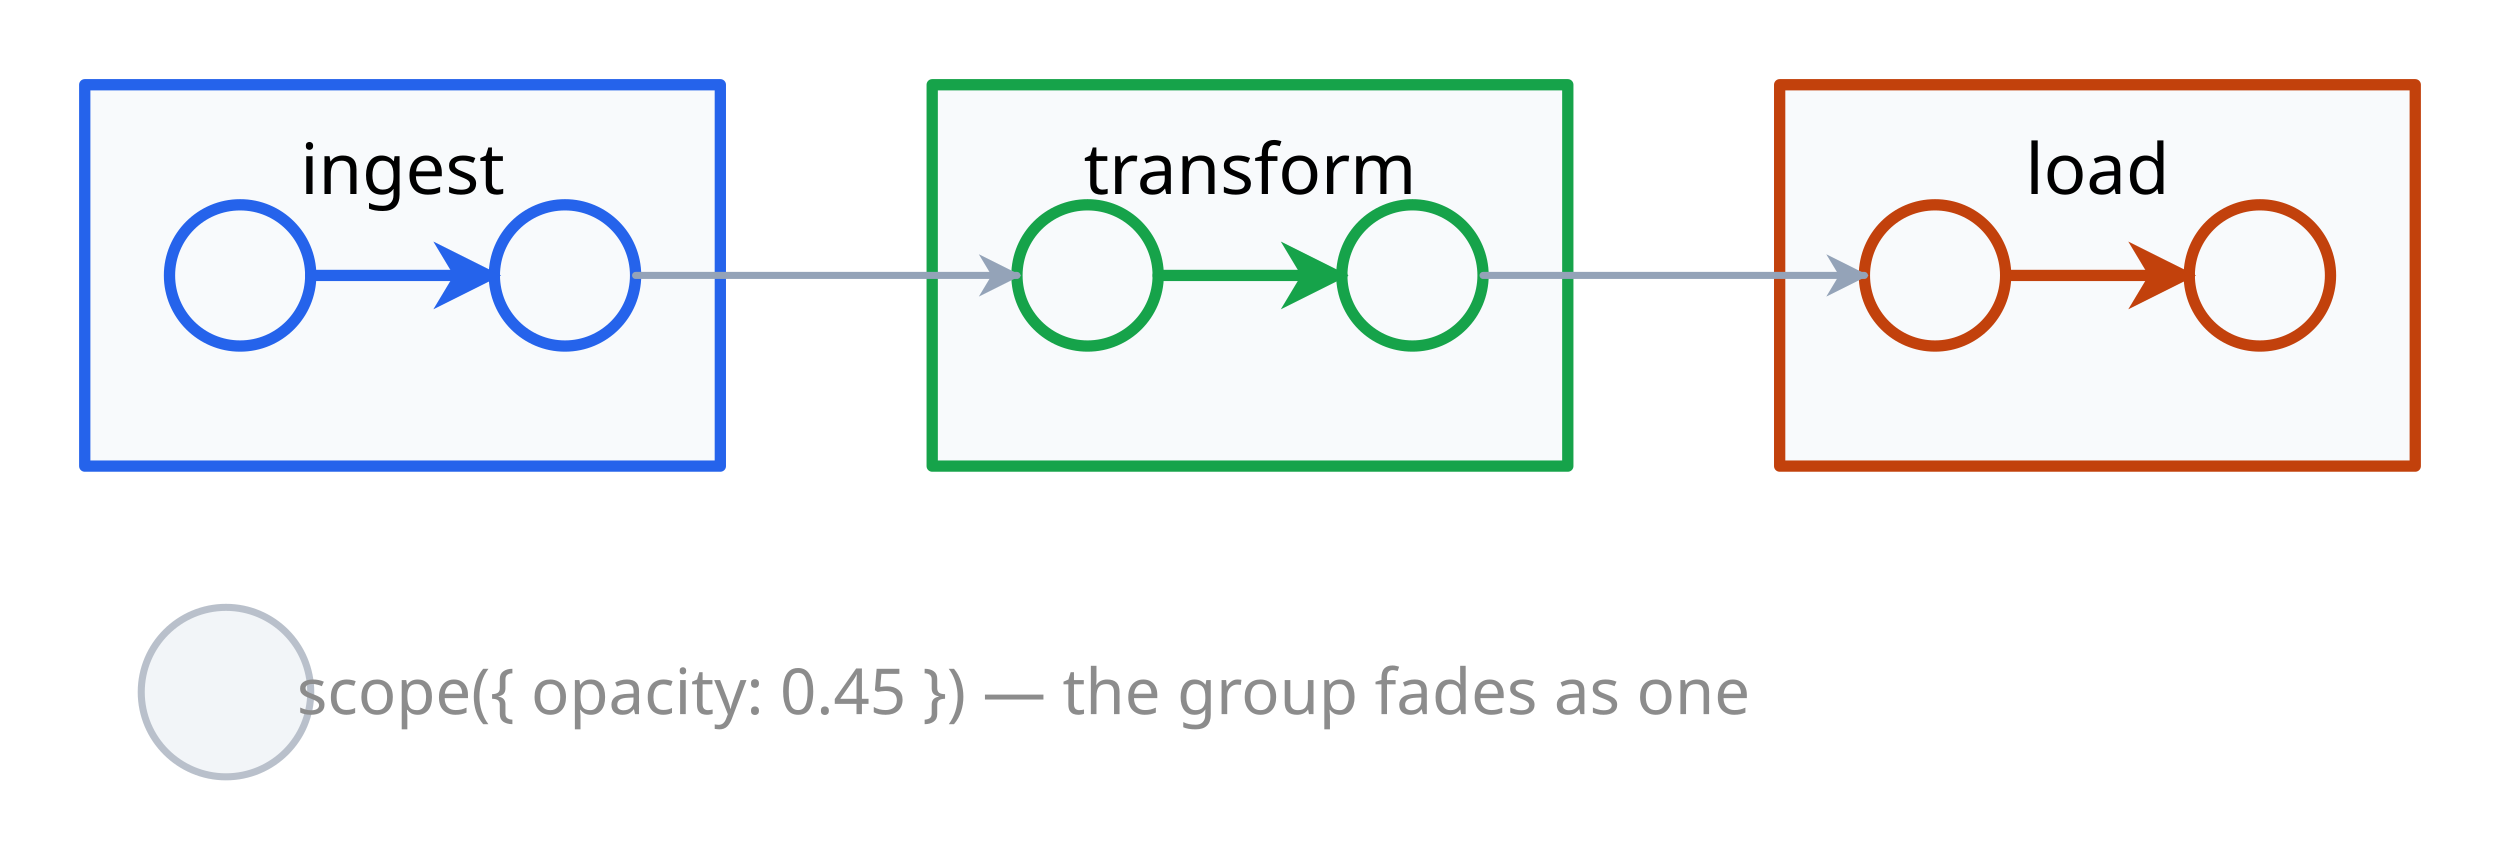
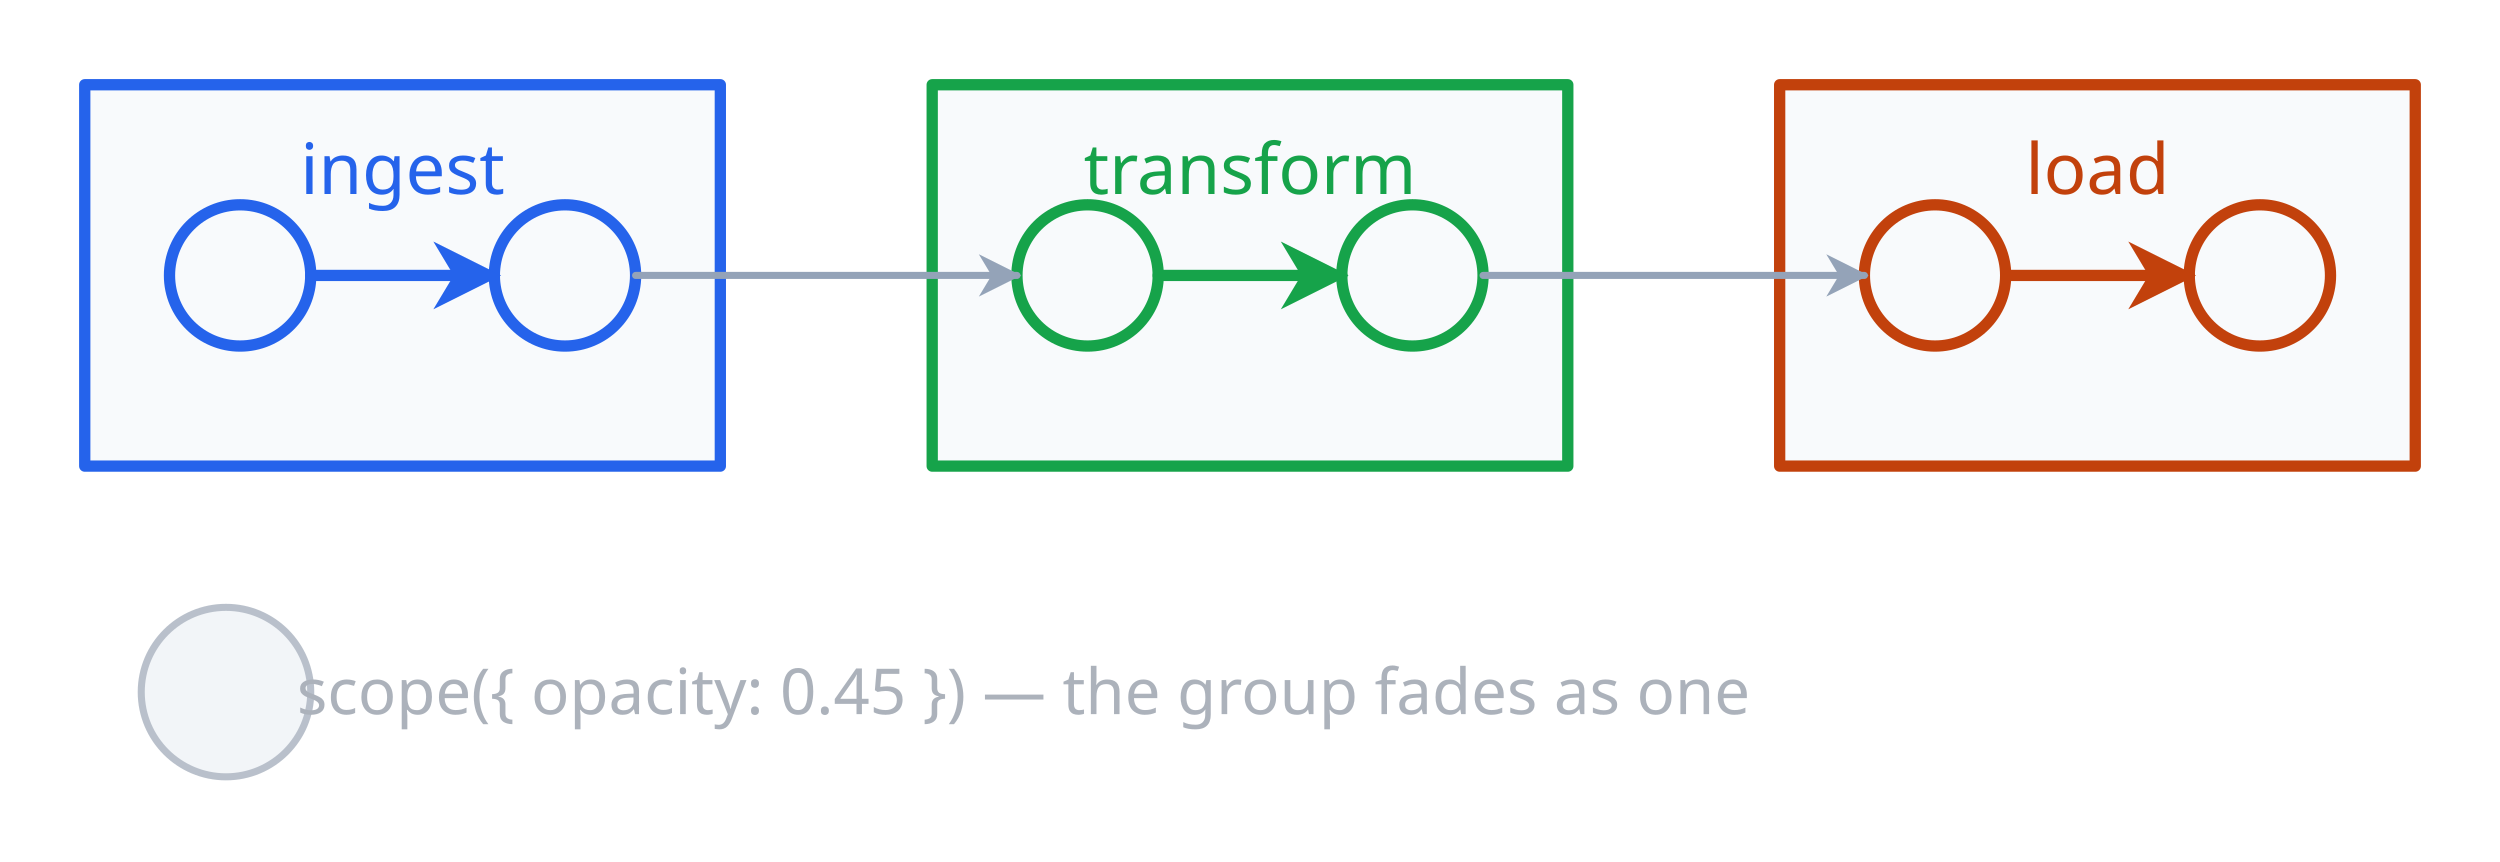
<svg xmlns="http://www.w3.org/2000/svg" width="354" height="122" viewBox="-2 8 354 122">
  <defs>
    <marker markerWidth="6" markerHeight="6" viewBox="0 0 10 10" id="arrow-stealth-2563eb" refX="9" refY="5" orient="auto">
      <path d="M 0 0 L 10 5 L 0 10 L 3 5 z" fill="#2563eb" />
    </marker>
    <marker markerWidth="6" markerHeight="6" viewBox="0 0 10 10" id="arrow-stealth-16a34a" refX="9" refY="5" orient="auto">
      <path d="M 0 0 L 10 5 L 0 10 L 3 5 z" fill="#16a34a" />
    </marker>
    <marker markerWidth="6" markerHeight="6" viewBox="0 0 10 10" id="arrow-stealth-c2410c" refX="9" refY="5" orient="auto">
      <path d="M 0 0 L 10 5 L 0 10 L 3 5 z" fill="#c2410c" />
    </marker>
    <marker markerWidth="6" markerHeight="6" viewBox="0 0 10 10" id="arrow-stealth-94a3b8" refX="9" refY="5" orient="auto">
      <path d="M 0 0 L 10 5 L 0 10 L 3 5 z" fill="#94a3b8" />
    </marker>
  </defs>
  <g transform="matrix(1 0 0 1 10 20)">
    <rect width="90" height="54" stroke="#2563eb" stroke-width="1.6" stroke-opacity="1" stroke-linecap="round" stroke-linejoin="round" fill="#f8fafc" fill-opacity="1" opacity="1" x="0" y="0" />
    <g>
      <path d="M 12 27 A 10 10 0 1 0 32 27 A 10 10 0 1 0 12 27" stroke="#2563eb" stroke-width="1.6" stroke-opacity="1" stroke-linecap="round" stroke-linejoin="round" fill="none" fill-opacity="1" opacity="1" />
    </g>
    <g>
      <path d="M 58 27 A 10 10 0 1 0 78 27 A 10 10 0 1 0 58 27" stroke="#2563eb" stroke-width="1.6" stroke-opacity="1" stroke-linecap="round" stroke-linejoin="round" fill="none" fill-opacity="1" opacity="1" />
    </g>
    <g>
      <path d="M 32 27 L 58 27" stroke="#2563eb" stroke-width="1.6" stroke-opacity="1" stroke-linecap="round" stroke-linejoin="round" fill="none" fill-opacity="1" opacity="1" marker-end="url(#arrow-stealth-2563eb)" />
    </g>
-     <text x="45" y="12" font-family="sans-serif" font-size="10" font-weight="normal" fill="#000000" text-anchor="middle" dominant-baseline="middle">ingest</text>
+     <text x="45" y="12" font-family="sans-serif" font-size="10" font-weight="normal" fill="#2563eb" text-anchor="middle" dominant-baseline="middle">ingest</text>
  </g>
  <g transform="matrix(1 0 0 1 130 20)">
    <rect width="90" height="54" stroke="#16a34a" stroke-width="1.6" stroke-opacity="1" stroke-linecap="round" stroke-linejoin="round" fill="#f8fafc" fill-opacity="1" opacity="1" x="0" y="0" />
    <g>
      <path d="M 12 27 A 10 10 0 1 0 32 27 A 10 10 0 1 0 12 27" stroke="#16a34a" stroke-width="1.6" stroke-opacity="1" stroke-linecap="round" stroke-linejoin="round" fill="none" fill-opacity="1" opacity="1" />
    </g>
    <g>
      <path d="M 58 27 A 10 10 0 1 0 78 27 A 10 10 0 1 0 58 27" stroke="#16a34a" stroke-width="1.6" stroke-opacity="1" stroke-linecap="round" stroke-linejoin="round" fill="none" fill-opacity="1" opacity="1" />
    </g>
    <g>
      <path d="M 32 27 L 58 27" stroke="#16a34a" stroke-width="1.6" stroke-opacity="1" stroke-linecap="round" stroke-linejoin="round" fill="none" fill-opacity="1" opacity="1" marker-end="url(#arrow-stealth-16a34a)" />
    </g>
-     <text x="45" y="12" font-family="sans-serif" font-size="10" font-weight="normal" fill="#000000" text-anchor="middle" dominant-baseline="middle">transform</text>
+     <text x="45" y="12" font-family="sans-serif" font-size="10" font-weight="normal" fill="#16a34a" text-anchor="middle" dominant-baseline="middle">transform</text>
  </g>
  <g transform="matrix(1 0 0 1 250 20)">
    <rect width="90" height="54" stroke="#c2410c" stroke-width="1.6" stroke-opacity="1" stroke-linecap="round" stroke-linejoin="round" fill="#f8fafc" fill-opacity="1" opacity="1" x="0" y="0" />
    <g>
      <path d="M 12 27 A 10 10 0 1 0 32 27 A 10 10 0 1 0 12 27" stroke="#c2410c" stroke-width="1.6" stroke-opacity="1" stroke-linecap="round" stroke-linejoin="round" fill="none" fill-opacity="1" opacity="1" />
    </g>
    <g>
      <path d="M 58 27 A 10 10 0 1 0 78 27 A 10 10 0 1 0 58 27" stroke="#c2410c" stroke-width="1.6" stroke-opacity="1" stroke-linecap="round" stroke-linejoin="round" fill="none" fill-opacity="1" opacity="1" />
    </g>
    <g>
      <path d="M 32 27 L 58 27" stroke="#c2410c" stroke-width="1.6" stroke-opacity="1" stroke-linecap="round" stroke-linejoin="round" fill="none" fill-opacity="1" opacity="1" marker-end="url(#arrow-stealth-c2410c)" />
    </g>
-     <text x="45" y="12" font-family="sans-serif" font-size="10" font-weight="normal" fill="#000000" text-anchor="middle" dominant-baseline="middle">load</text>
+     <text x="45" y="12" font-family="sans-serif" font-size="10" font-weight="normal" fill="#c2410c" text-anchor="middle" dominant-baseline="middle">load</text>
  </g>
  <g>
    <path d="M 88 47 L 142 47" stroke="#94a3b8" stroke-width="1" stroke-opacity="1" stroke-linecap="round" stroke-linejoin="round" fill="none" fill-opacity="1" opacity="1" marker-end="url(#arrow-stealth-94a3b8)" />
  </g>
  <g>
    <path d="M 208 47 L 262 47" stroke="#94a3b8" stroke-width="1" stroke-opacity="1" stroke-linecap="round" stroke-linejoin="round" fill="none" fill-opacity="1" opacity="1" marker-end="url(#arrow-stealth-94a3b8)" />
  </g>
  <g transform="matrix(1 0 0 1 10 92)" opacity="0.45">
    <circle r="12" stroke="#64748b" stroke-width="1" stroke-opacity="1" stroke-linecap="round" stroke-linejoin="round" fill="#e2e8f0" fill-opacity="1" opacity="1" cx="20" cy="14" />
-     <text x="132.93" y="14" font-family="sans-serif" font-size="9" font-weight="normal" fill="#000000" text-anchor="middle" dominant-baseline="middle">scope({ opacity: 0.45 }) — the group fades as one</text>
+     <text x="132.93" y="14" font-family="sans-serif" font-size="9" font-weight="normal" fill="#475569" text-anchor="middle" dominant-baseline="middle">scope({ opacity: 0.45 }) — the group fades as one</text>
  </g>
</svg>
